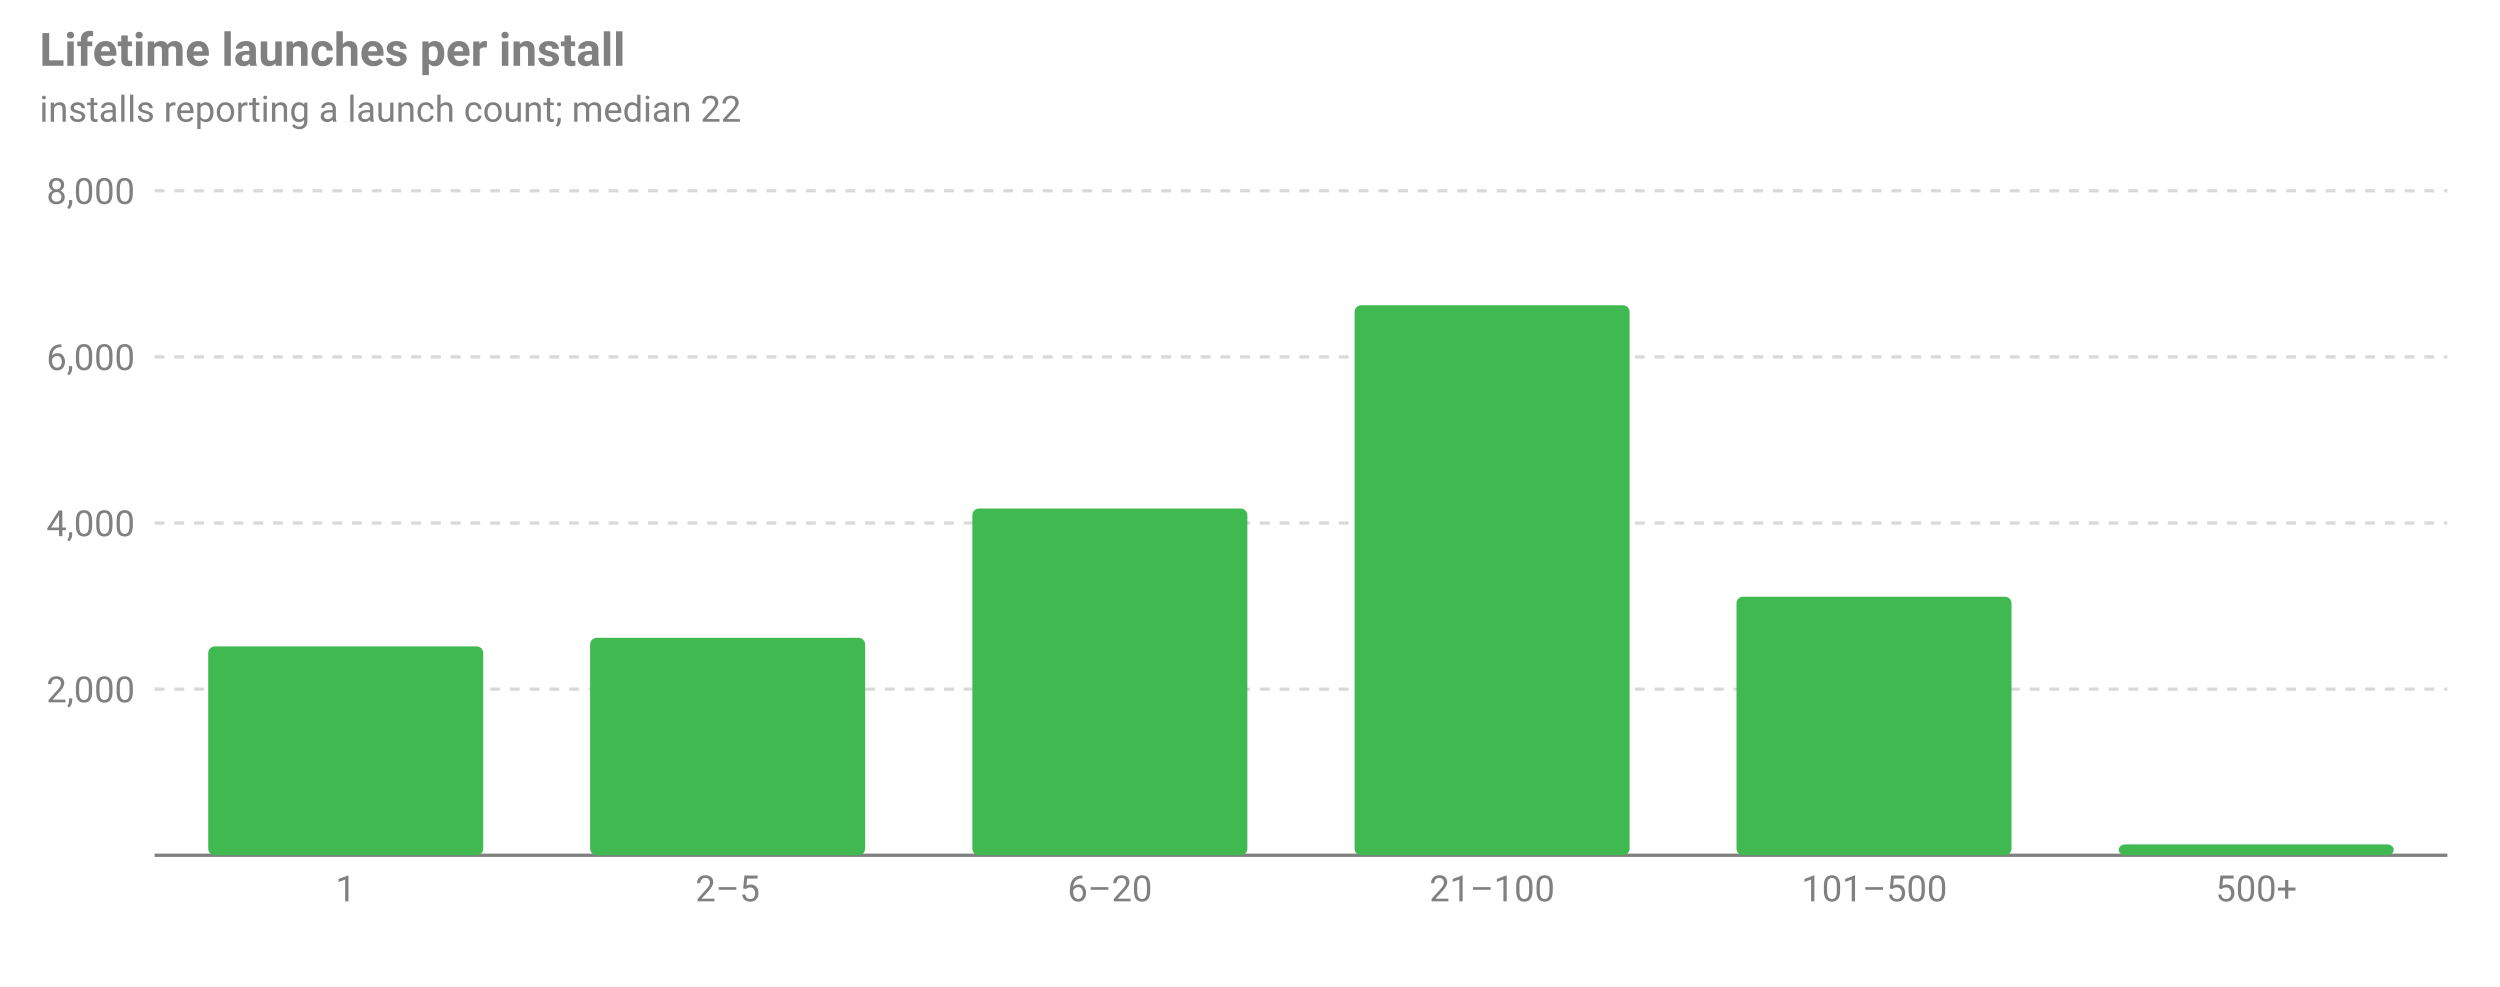
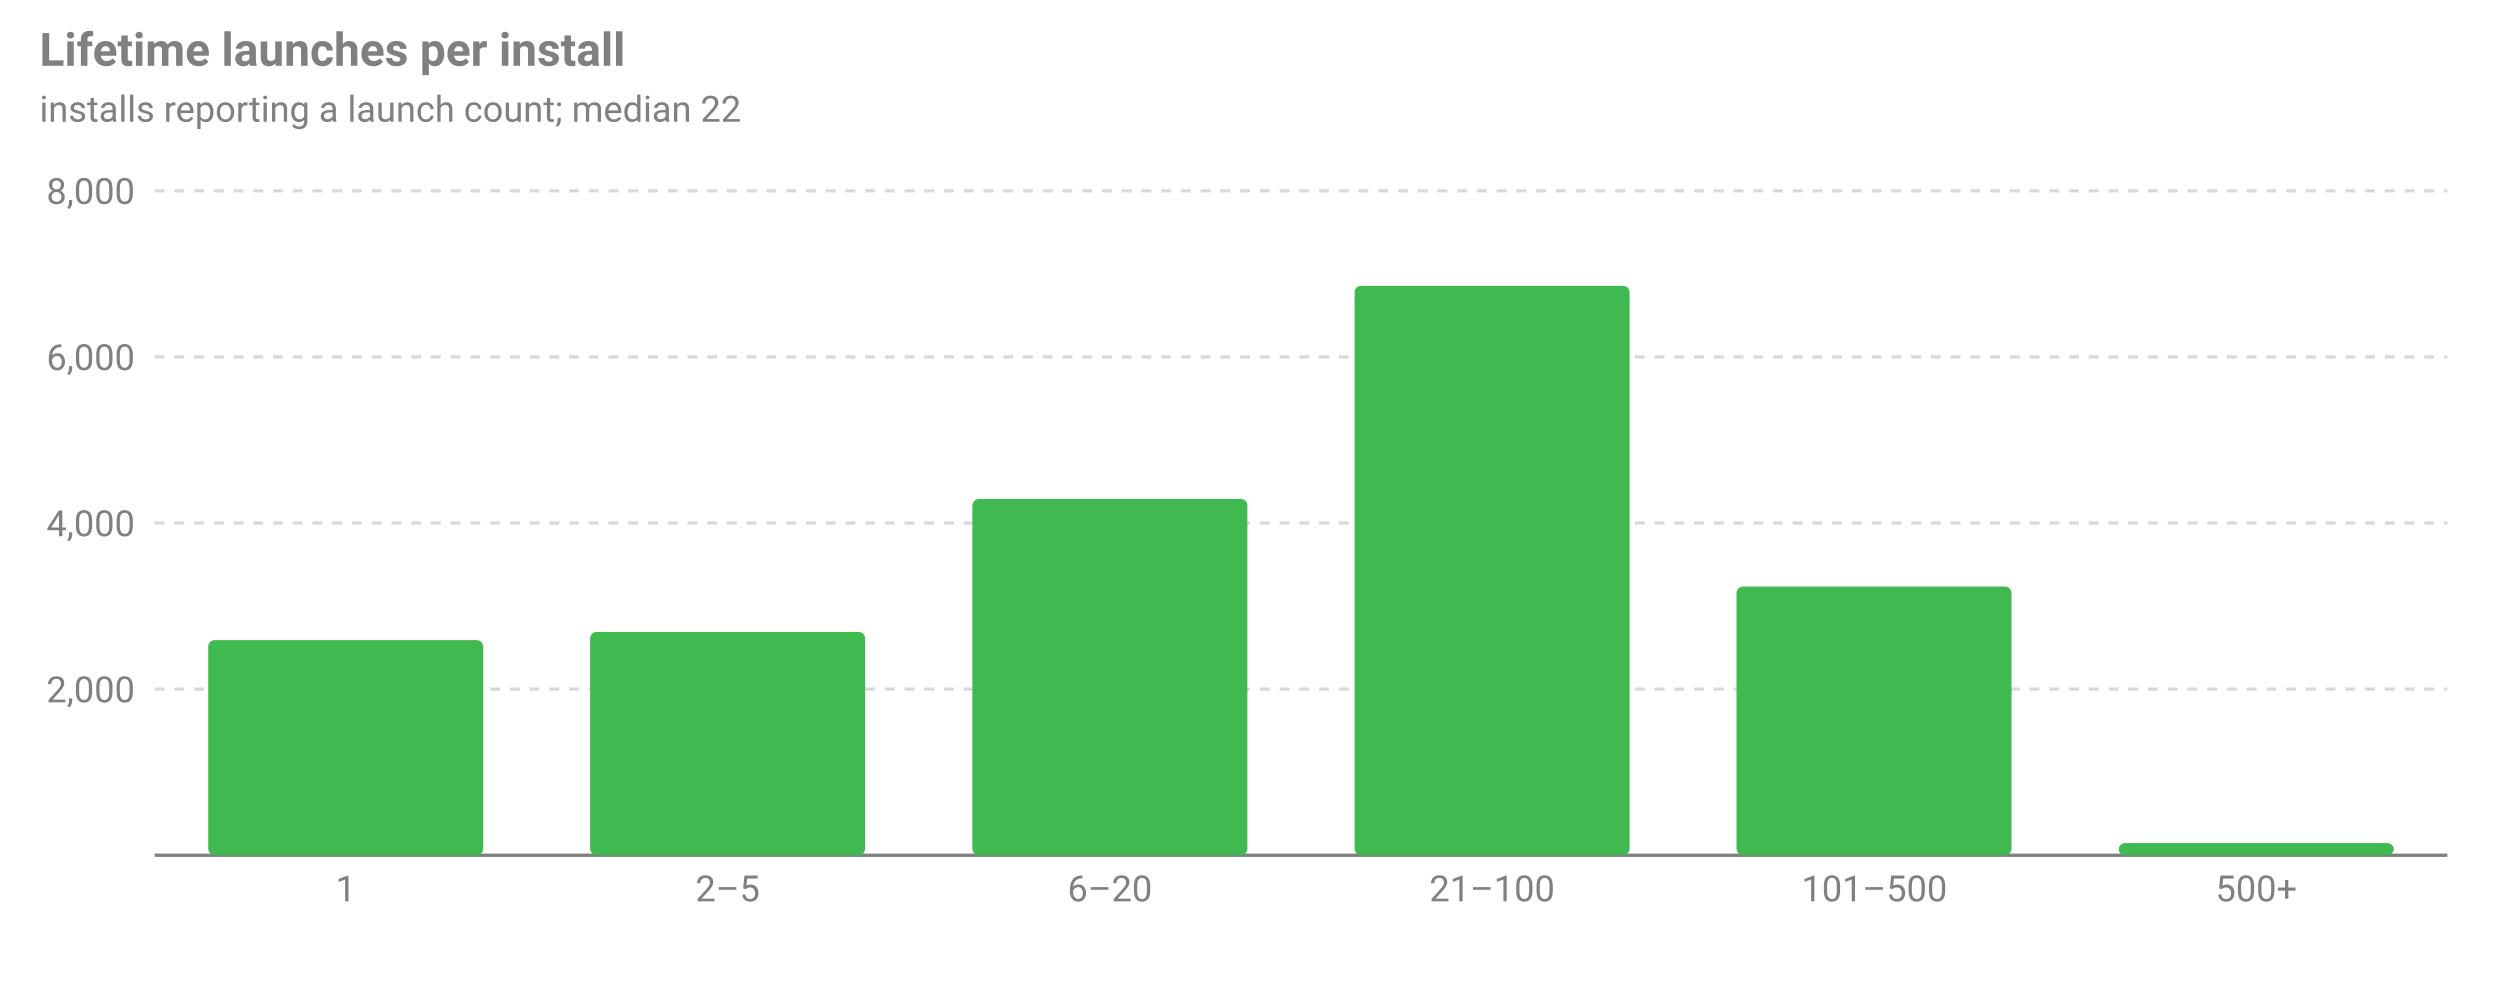
<svg xmlns="http://www.w3.org/2000/svg" width="760" height="300" viewBox="0 0 760 300" role="img" aria-label="Lifetime launches per install">
  <style>
  text{font-family:-apple-system,BlinkMacSystemFont,'Segoe UI',Roboto,Helvetica,Arial,sans-serif}
  .grid{stroke:#808080;stroke-opacity:.3;stroke-width:1}
  .axis{stroke:#808080;stroke-width:1}
  .lbl{fill:#808080;font-size:12px}
  .val{fill:#808080;font-size:12px;font-weight:600}
  .title{fill:#808080;font-size:14px;font-weight:700}
  .sub{fill:#808080;font-size:11px}
  .gap{fill:#808080;opacity:.12}
  .gaplbl{fill:#808080;font-size:10px;opacity:.85}
  .ico{fill:#808080}
  .t1{fill:#e3b341}
  .t2{fill:#d29922}
  .t3{fill:#b7860b}
  .t4{fill:#946f0f}
</style>
  <text x="12" y="20" class="title">Lifetime launches per install</text>
  <text x="12" y="37" class="sub">installs reporting a launch count; median 22</text>
  <line x1="47" y1="260" x2="744" y2="260" class="axis" />
  <line x1="47" y1="209.5" x2="744" y2="209.5" class="grid" stroke-dasharray="3 3" />
  <text x="41" y="213.5" class="sub" text-anchor="end">2,000</text>
  <line x1="47" y1="159.0" x2="744" y2="159.0" class="grid" stroke-dasharray="3 3" />
  <text x="41" y="163.0" class="sub" text-anchor="end">4,000</text>
  <line x1="47" y1="108.5" x2="744" y2="108.5" class="grid" stroke-dasharray="3 3" />
  <text x="41" y="112.5" class="sub" text-anchor="end">6,000</text>
  <line x1="47" y1="58.0" x2="744" y2="58.0" class="grid" stroke-dasharray="3 3" />
  <text x="41" y="62.0" class="sub" text-anchor="end">8,000</text>
-   <rect x="63.3" y="196.5" width="83.6" height="63.5" rx="2" fill="#3fb950" data-tip="1: 13% (2,514)" />
+   <rect x="63.3" y="194.6" width="83.6" height="65.4" rx="2" fill="#3fb950" data-tip="1: 13% (2,592)" />
  <text x="105.1" y="274" class="sub" text-anchor="middle">1</text>
-   <rect x="179.4" y="193.9" width="83.6" height="66.1" rx="2" fill="#3fb950" data-tip="2–5: 14% (2,618)" />
+   <rect x="179.4" y="192.1" width="83.6" height="67.9" rx="2" fill="#3fb950" data-tip="2–5: 14% (2,690)" />
  <text x="221.2" y="274" class="sub" text-anchor="middle">2–5</text>
-   <rect x="295.6" y="154.6" width="83.6" height="105.4" rx="2" fill="#3fb950" data-tip="6–20: 22% (4,174)" />
+   <rect x="295.6" y="151.7" width="83.6" height="108.3" rx="2" fill="#3fb950" data-tip="6–20: 22% (4,290)" />
  <text x="337.4" y="274" class="sub" text-anchor="middle">6–20</text>
-   <rect x="411.8" y="92.8" width="83.6" height="167.2" rx="2" fill="#3fb950" data-tip="21–100: 35% (6,622)" />
+   <rect x="411.8" y="86.9" width="83.6" height="173.1" rx="2" fill="#3fb950" data-tip="21–100: 35% (6,857)" />
  <text x="453.6" y="274" class="sub" text-anchor="middle">21–100</text>
-   <rect x="527.9" y="181.4" width="83.6" height="78.6" rx="2" fill="#3fb950" data-tip="101–500: 16% (3,111)" />
+   <rect x="527.9" y="178.3" width="83.6" height="81.7" rx="2" fill="#3fb950" data-tip="101–500: 16% (3,234)" />
  <text x="569.8" y="274" class="sub" text-anchor="middle">101–500</text>
-   <rect x="644.1" y="256.7" width="83.6" height="3.3" rx="2" fill="#3fb950" data-tip="500+: &lt;1% (132)" />
+   <rect x="644.1" y="256.3" width="83.6" height="3.7" rx="2" fill="#3fb950" data-tip="500+: &lt;1% (145)" />
  <text x="685.9" y="274" class="sub" text-anchor="middle">500+</text>
</svg>
